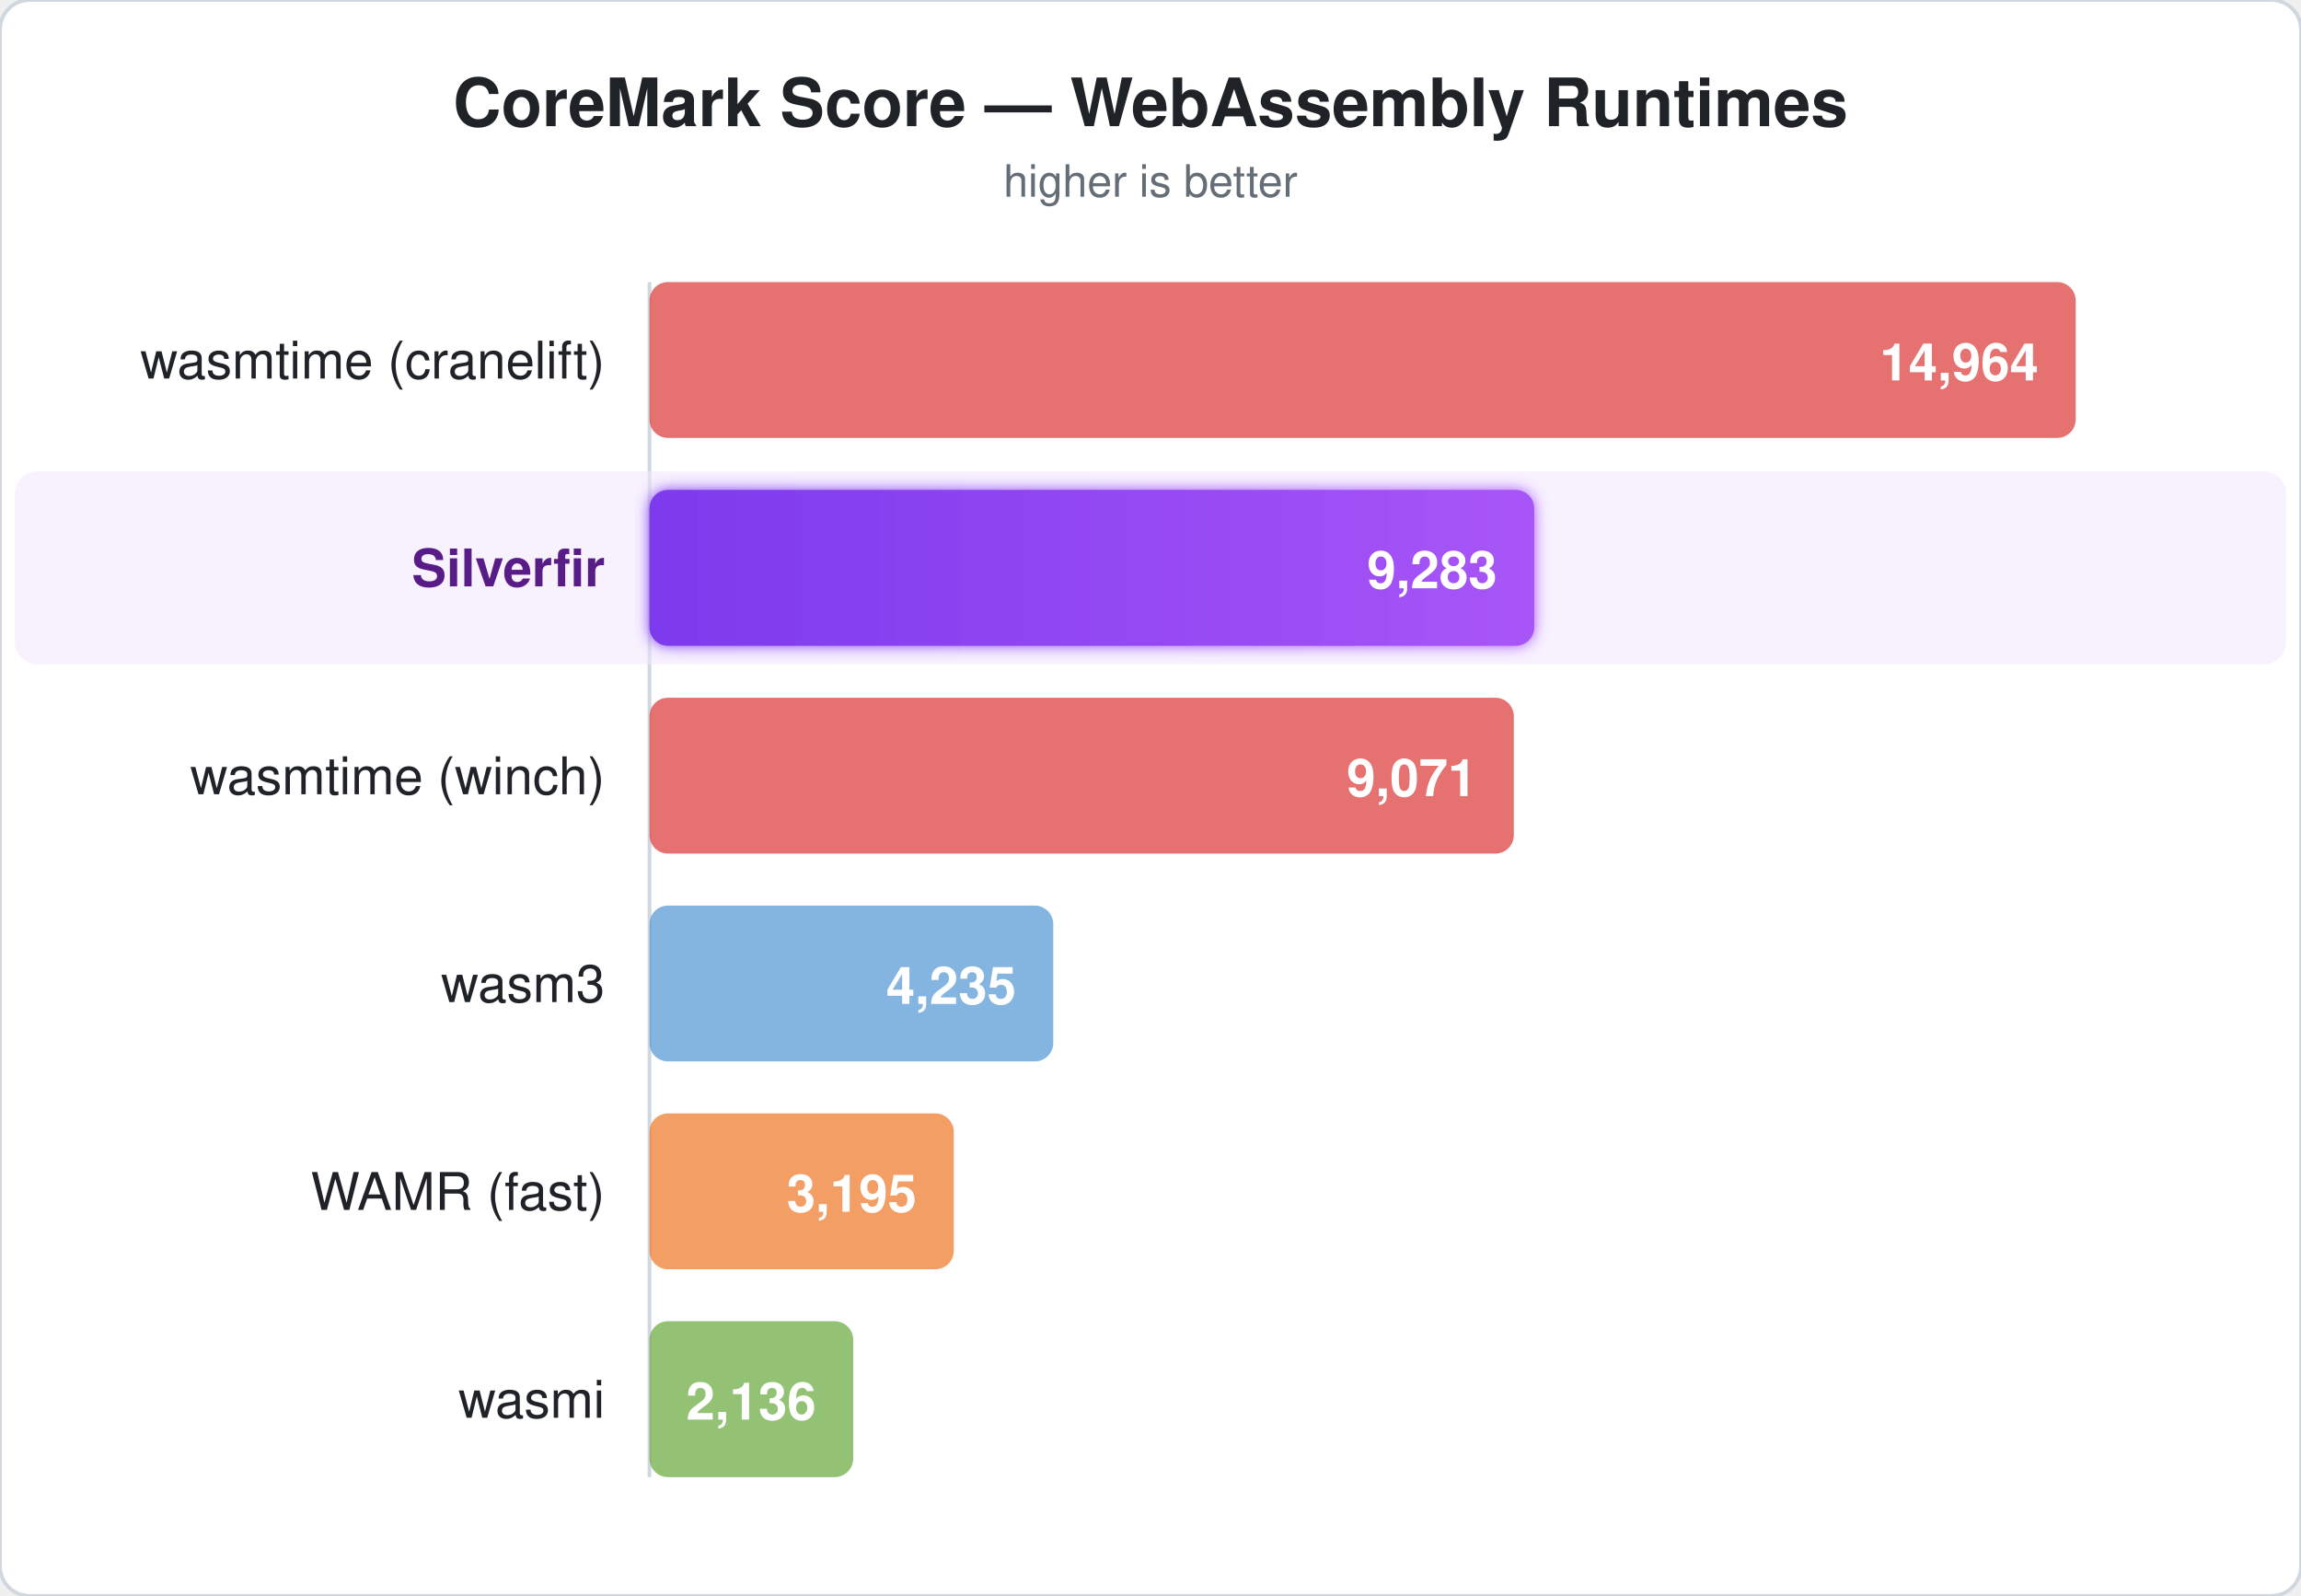
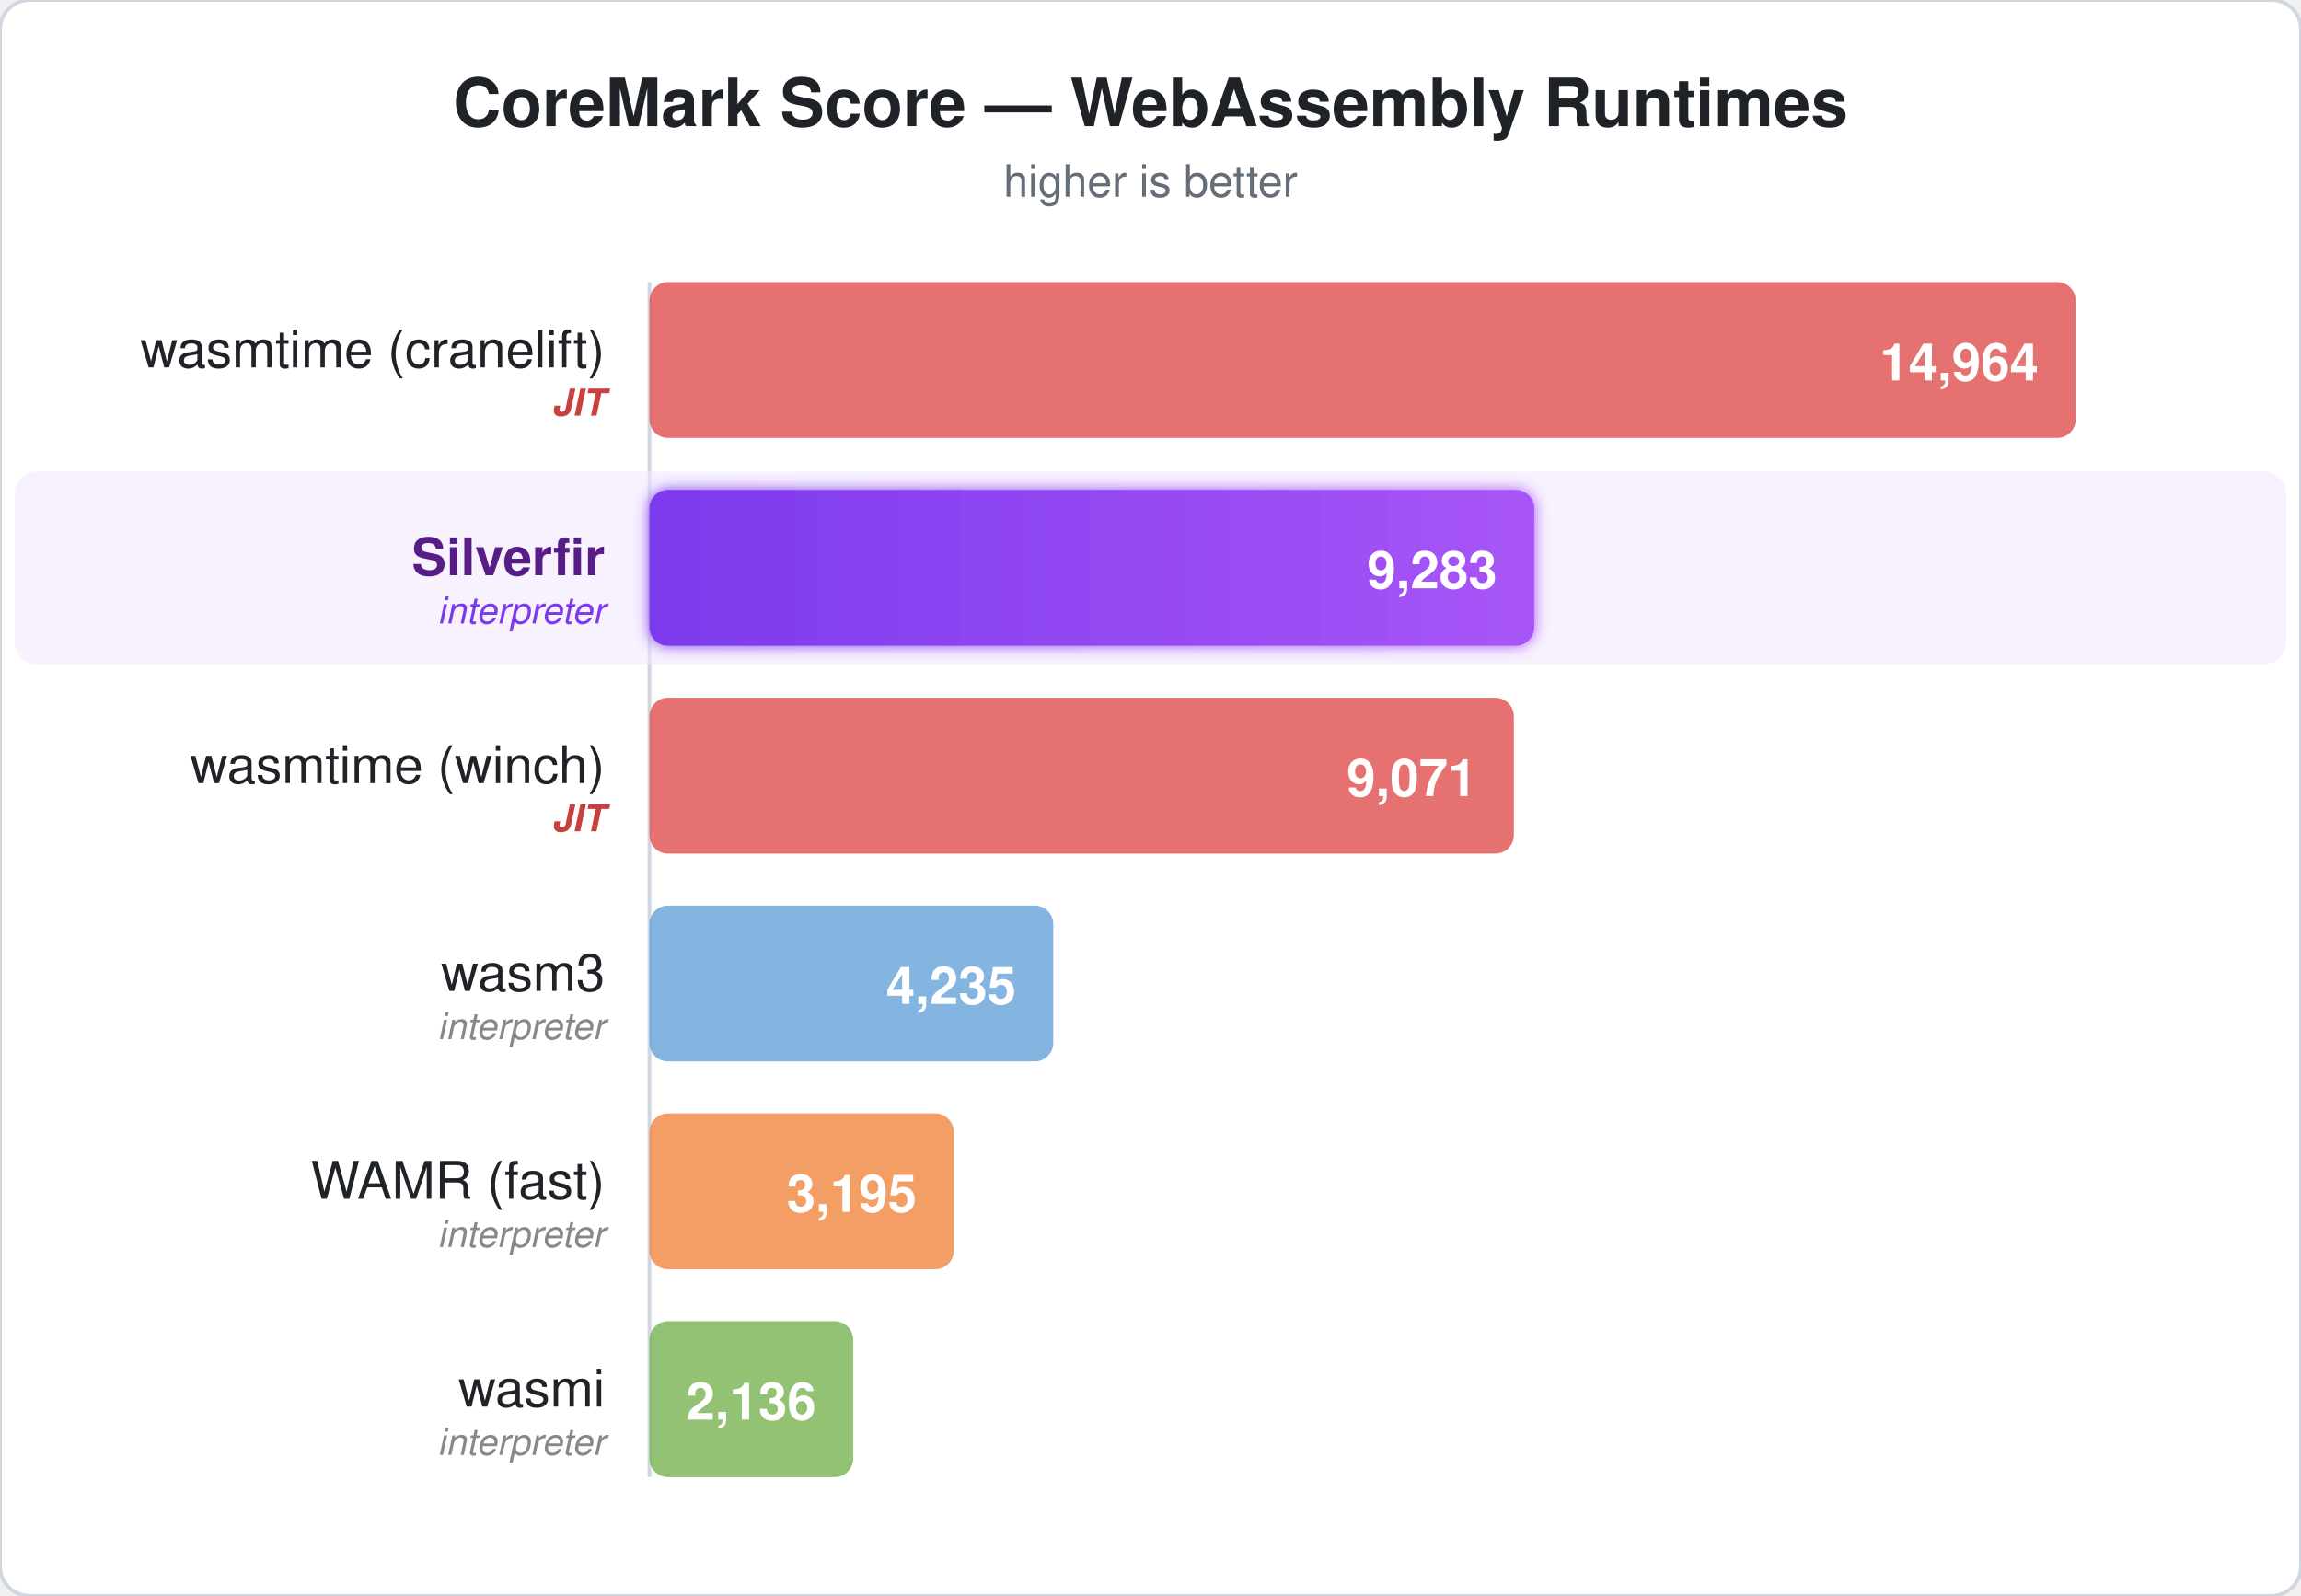
<svg xmlns="http://www.w3.org/2000/svg" role="img" viewBox="0 0 620 430" width="620" height="430">
  <defs>
    <linearGradient id="hlGrad" x1="0" y1="0" x2="1" y2="0">
      <stop offset="0%" stop-color="#7c3aed" />
      <stop offset="100%" stop-color="#a855f7" />
    </linearGradient>
    <filter id="glow">
      <feGaussianBlur stdDeviation="2" result="blur" />
      <feMerge>
        <feMergeNode in="blur" />
        <feMergeNode in="SourceGraphic" />
      </feMerge>
    </filter>
  </defs>
  <rect width="620" height="430" rx="8" ry="8" fill="#ffffff" stroke="#d0d7de" stroke-width="1" />
  <text x="310" y="34" text-anchor="middle" fill="#1f2328" font-family="Segoe UI,Helvetica,Arial,sans-serif" font-size="18" font-weight="600">CoreMark Score — WebAssembly Runtimes</text>
  <text x="310" y="53" text-anchor="middle" fill="#656d76" font-family="Segoe UI,Helvetica,Arial,sans-serif" font-size="12">higher is better</text>
  <line x1="175" y1="76" x2="175" y2="398" stroke="#d0d7de" stroke-width="1" />
-   <text x="163" y="102" text-anchor="end" fill="#1f2328" font-family="Segoe UI,Helvetica,Arial,sans-serif" font-size="14" font-weight="400">wasmtime (cranelift)</text>
+   <text x="163" y="99" text-anchor="end" fill="#1f2328" font-family="Segoe UI,Helvetica,Arial,sans-serif" font-size="14" font-weight="400">wasmtime (cranelift)</text>
+   <text x="163" y="112" text-anchor="end" fill="#c84040" font-family="Segoe UI,Helvetica,Arial,sans-serif" font-size="10" font-style="italic" font-weight="700">JIT</text>
  <rect x="175" y="76" width="384.3" height="42" rx="5" fill="#e05252" opacity="0.82">
    <animate attributeName="width" from="0" to="384.3" dur="0.40s" fill="freeze" />
  </rect>
  <text x="549.3" y="102.5" text-anchor="end" fill="#ffffff" font-family="Segoe UI,Helvetica,Arial,sans-serif" font-size="14" font-weight="700">14,964</text>
  <rect x="4" y="127" width="612" height="52" rx="6" fill="#f3e8ff" opacity="0.55" />
-   <text x="163" y="158" text-anchor="end" fill="#581c87" font-family="Segoe UI,Helvetica,Arial,sans-serif" font-size="14" font-weight="700">Silverfir</text>
+   <text x="163" y="155" text-anchor="end" fill="#581c87" font-family="Segoe UI,Helvetica,Arial,sans-serif" font-size="14" font-weight="700">Silverfir</text>
+   <text x="163" y="168" text-anchor="end" fill="#7c3aed" font-family="Segoe UI,Helvetica,Arial,sans-serif" font-size="10" font-style="italic">interpreter</text>
  <rect x="175" y="132" width="238.4" height="42" rx="5" fill="url(#hlGrad)" filter="url(#glow)">
    <animate attributeName="width" from="0" to="238.4" dur="0.48s" fill="freeze" />
  </rect>
  <text x="403.4" y="158.5" text-anchor="end" fill="#ffffff" font-family="Segoe UI,Helvetica,Arial,sans-serif" font-size="14" font-weight="700">9,283</text>
-   <text x="163" y="214" text-anchor="end" fill="#1f2328" font-family="Segoe UI,Helvetica,Arial,sans-serif" font-size="14" font-weight="400">wasmtime (winch)</text>
+   <text x="163" y="211" text-anchor="end" fill="#1f2328" font-family="Segoe UI,Helvetica,Arial,sans-serif" font-size="14" font-weight="400">wasmtime (winch)</text>
+   <text x="163" y="224" text-anchor="end" fill="#c84040" font-family="Segoe UI,Helvetica,Arial,sans-serif" font-size="10" font-style="italic" font-weight="700">JIT</text>
  <rect x="175" y="188" width="232.9" height="42" rx="5" fill="#e05252" opacity="0.82">
    <animate attributeName="width" from="0" to="232.9" dur="0.56s" fill="freeze" />
  </rect>
  <text x="397.9" y="214.5" text-anchor="end" fill="#ffffff" font-family="Segoe UI,Helvetica,Arial,sans-serif" font-size="14" font-weight="700">9,071</text>
-   <text x="163" y="270" text-anchor="end" fill="#1f2328" font-family="Segoe UI,Helvetica,Arial,sans-serif" font-size="14" font-weight="400">wasm3</text>
+   <text x="163" y="267" text-anchor="end" fill="#1f2328" font-family="Segoe UI,Helvetica,Arial,sans-serif" font-size="14" font-weight="400">wasm3</text>
+   <text x="163" y="280" text-anchor="end" fill="#888888" font-family="Segoe UI,Helvetica,Arial,sans-serif" font-size="10" font-style="italic">interpreter</text>
  <rect x="175" y="244" width="108.8" height="42" rx="5" fill="#5b9bd5" opacity="0.75">
    <animate attributeName="width" from="0" to="108.8" dur="0.64s" fill="freeze" />
  </rect>
  <text x="273.8" y="270.5" text-anchor="end" fill="#ffffff" font-family="Segoe UI,Helvetica,Arial,sans-serif" font-size="14" font-weight="700">4,235</text>
-   <text x="163" y="326" text-anchor="end" fill="#1f2328" font-family="Segoe UI,Helvetica,Arial,sans-serif" font-size="14" font-weight="400">WAMR (fast)</text>
+   <text x="163" y="323" text-anchor="end" fill="#1f2328" font-family="Segoe UI,Helvetica,Arial,sans-serif" font-size="14" font-weight="400">WAMR (fast)</text>
+   <text x="163" y="336" text-anchor="end" fill="#888888" font-family="Segoe UI,Helvetica,Arial,sans-serif" font-size="10" font-style="italic">interpreter</text>
  <rect x="175" y="300" width="82.0" height="42" rx="5" fill="#ed7d31" opacity="0.75">
    <animate attributeName="width" from="0" to="82.0" dur="0.72s" fill="freeze" />
  </rect>
  <text x="247.0" y="326.5" text-anchor="end" fill="#ffffff" font-family="Segoe UI,Helvetica,Arial,sans-serif" font-size="14" font-weight="700">3,195</text>
-   <text x="163" y="382" text-anchor="end" fill="#1f2328" font-family="Segoe UI,Helvetica,Arial,sans-serif" font-size="14" font-weight="400">wasmi</text>
+   <text x="163" y="379" text-anchor="end" fill="#1f2328" font-family="Segoe UI,Helvetica,Arial,sans-serif" font-size="14" font-weight="400">wasmi</text>
+   <text x="163" y="392" text-anchor="end" fill="#888888" font-family="Segoe UI,Helvetica,Arial,sans-serif" font-size="10" font-style="italic">interpreter</text>
  <rect x="175" y="356" width="54.9" height="42" rx="5" fill="#70ad47" opacity="0.75">
    <animate attributeName="width" from="0" to="54.9" dur="0.80s" fill="freeze" />
  </rect>
  <text x="219.9" y="382.5" text-anchor="end" fill="#ffffff" font-family="Segoe UI,Helvetica,Arial,sans-serif" font-size="14" font-weight="700">2,136</text>
</svg>
